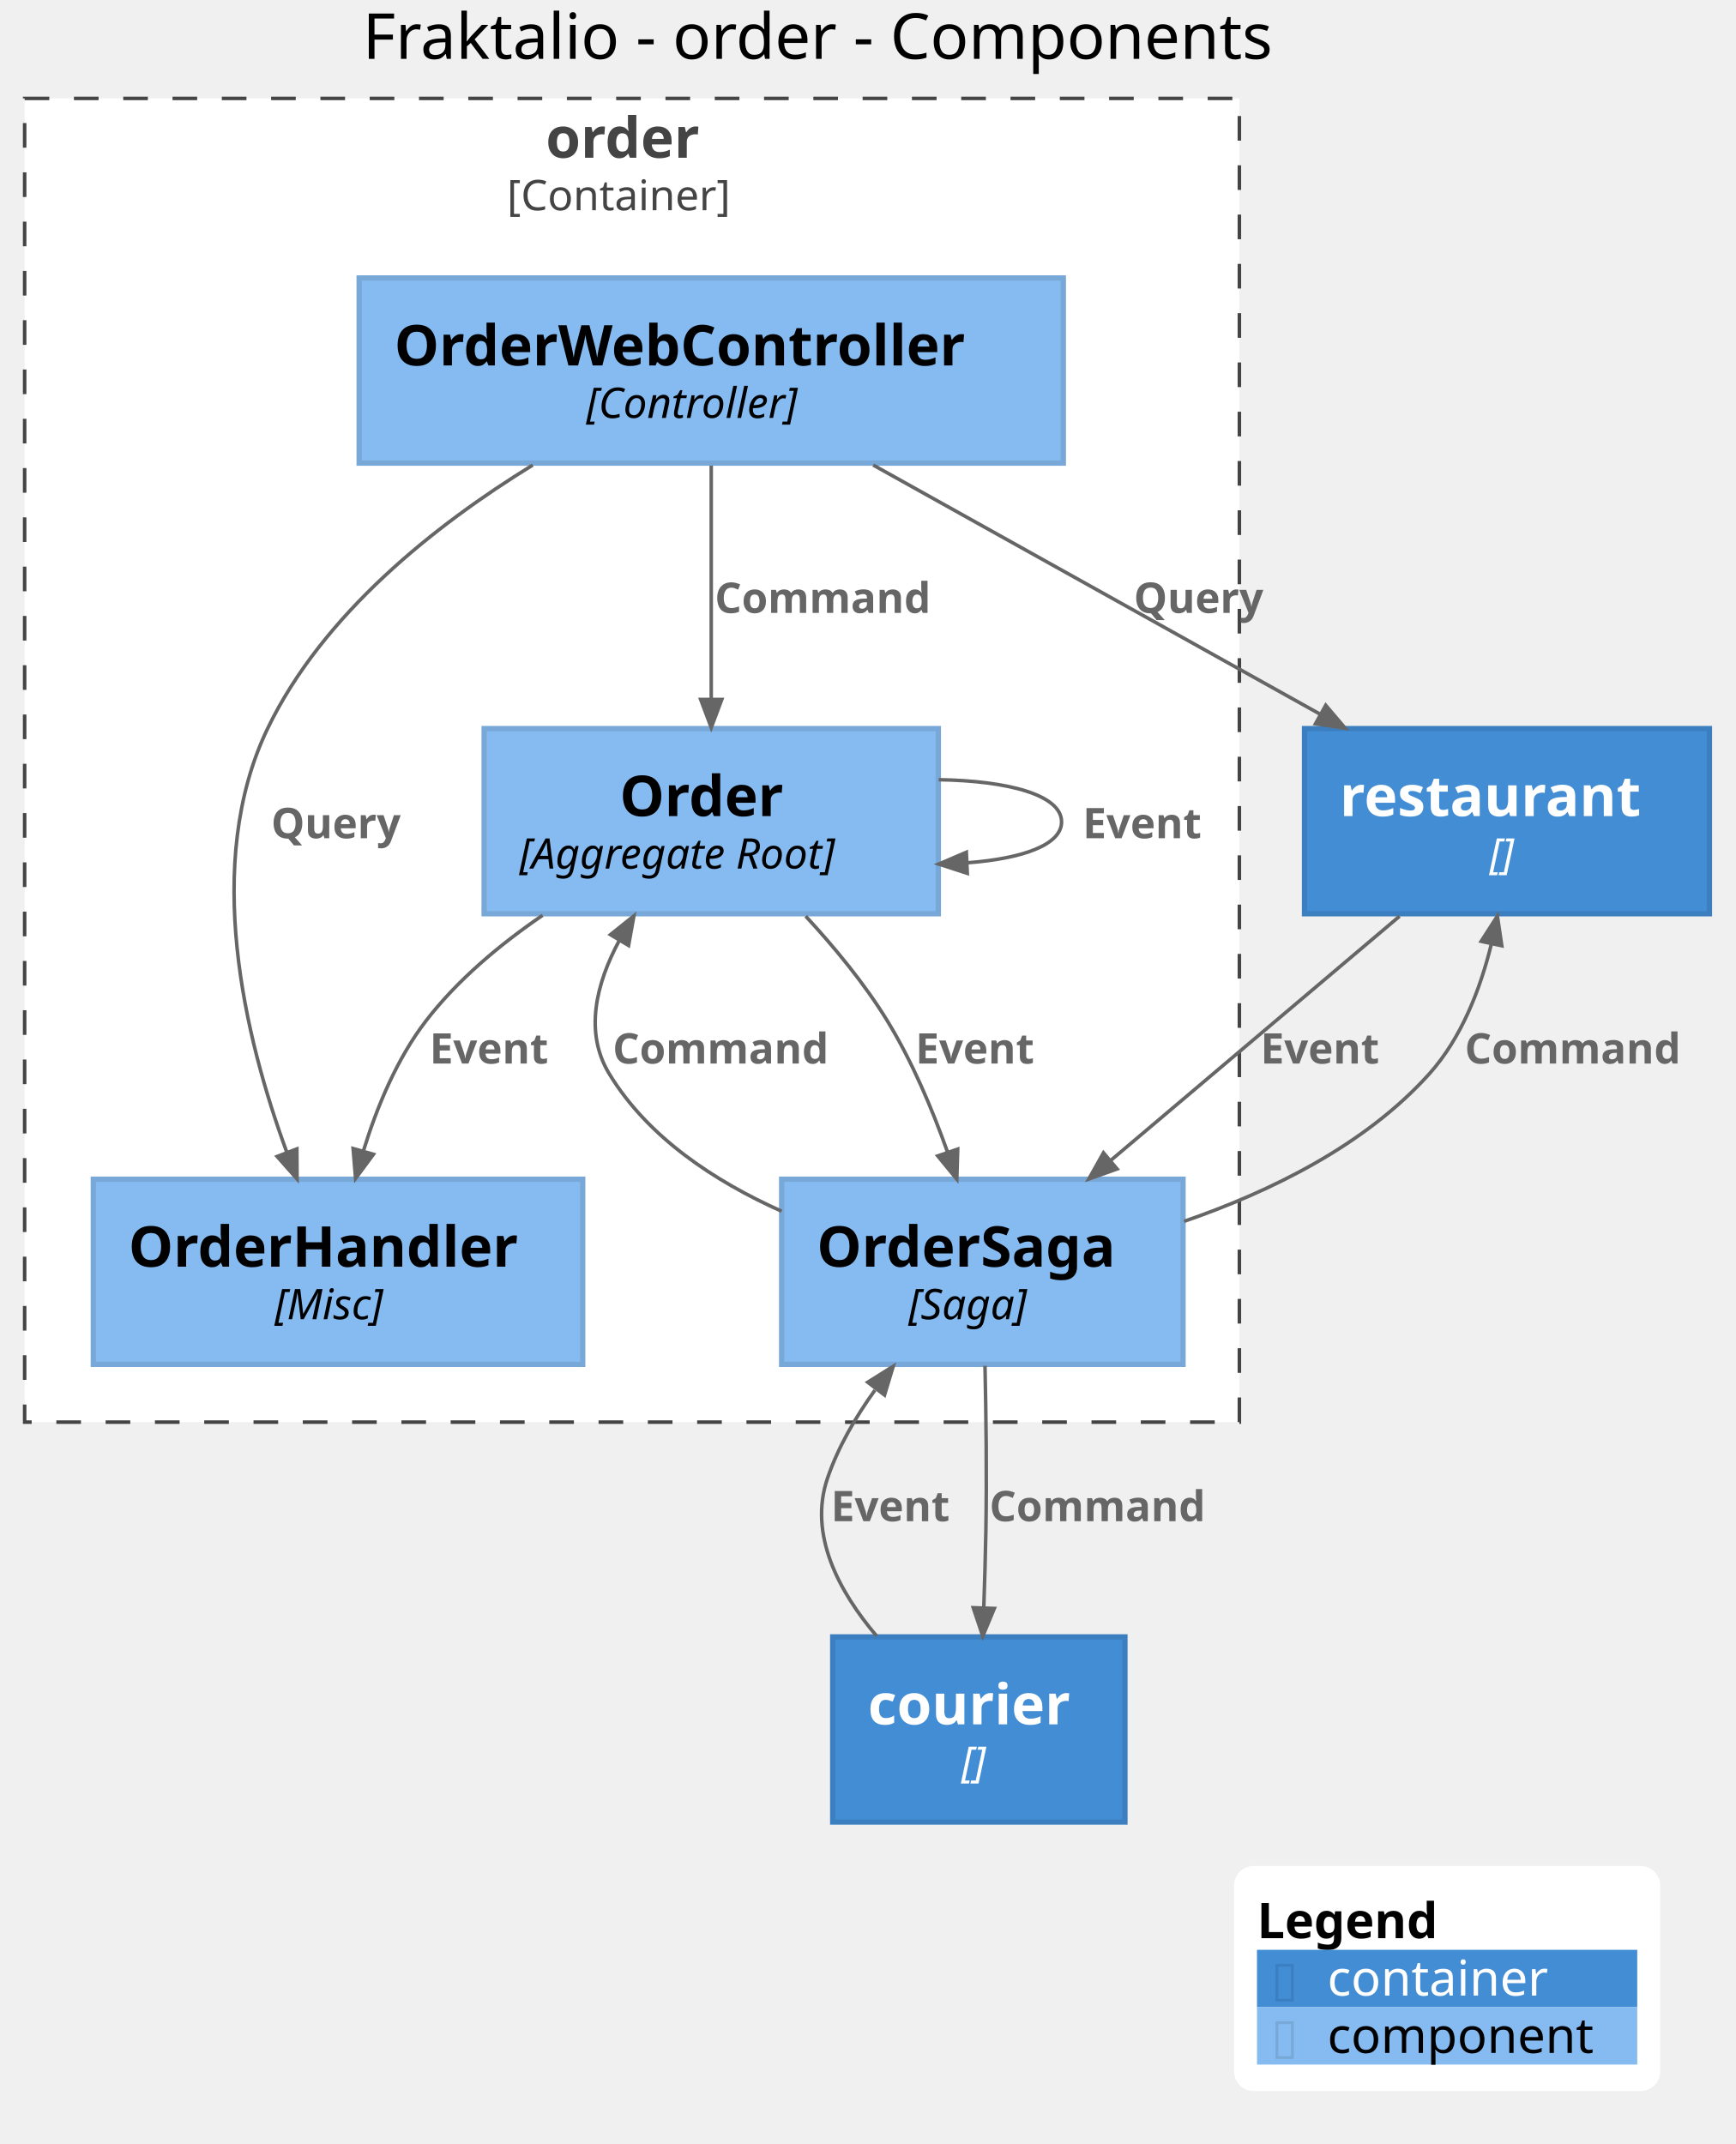
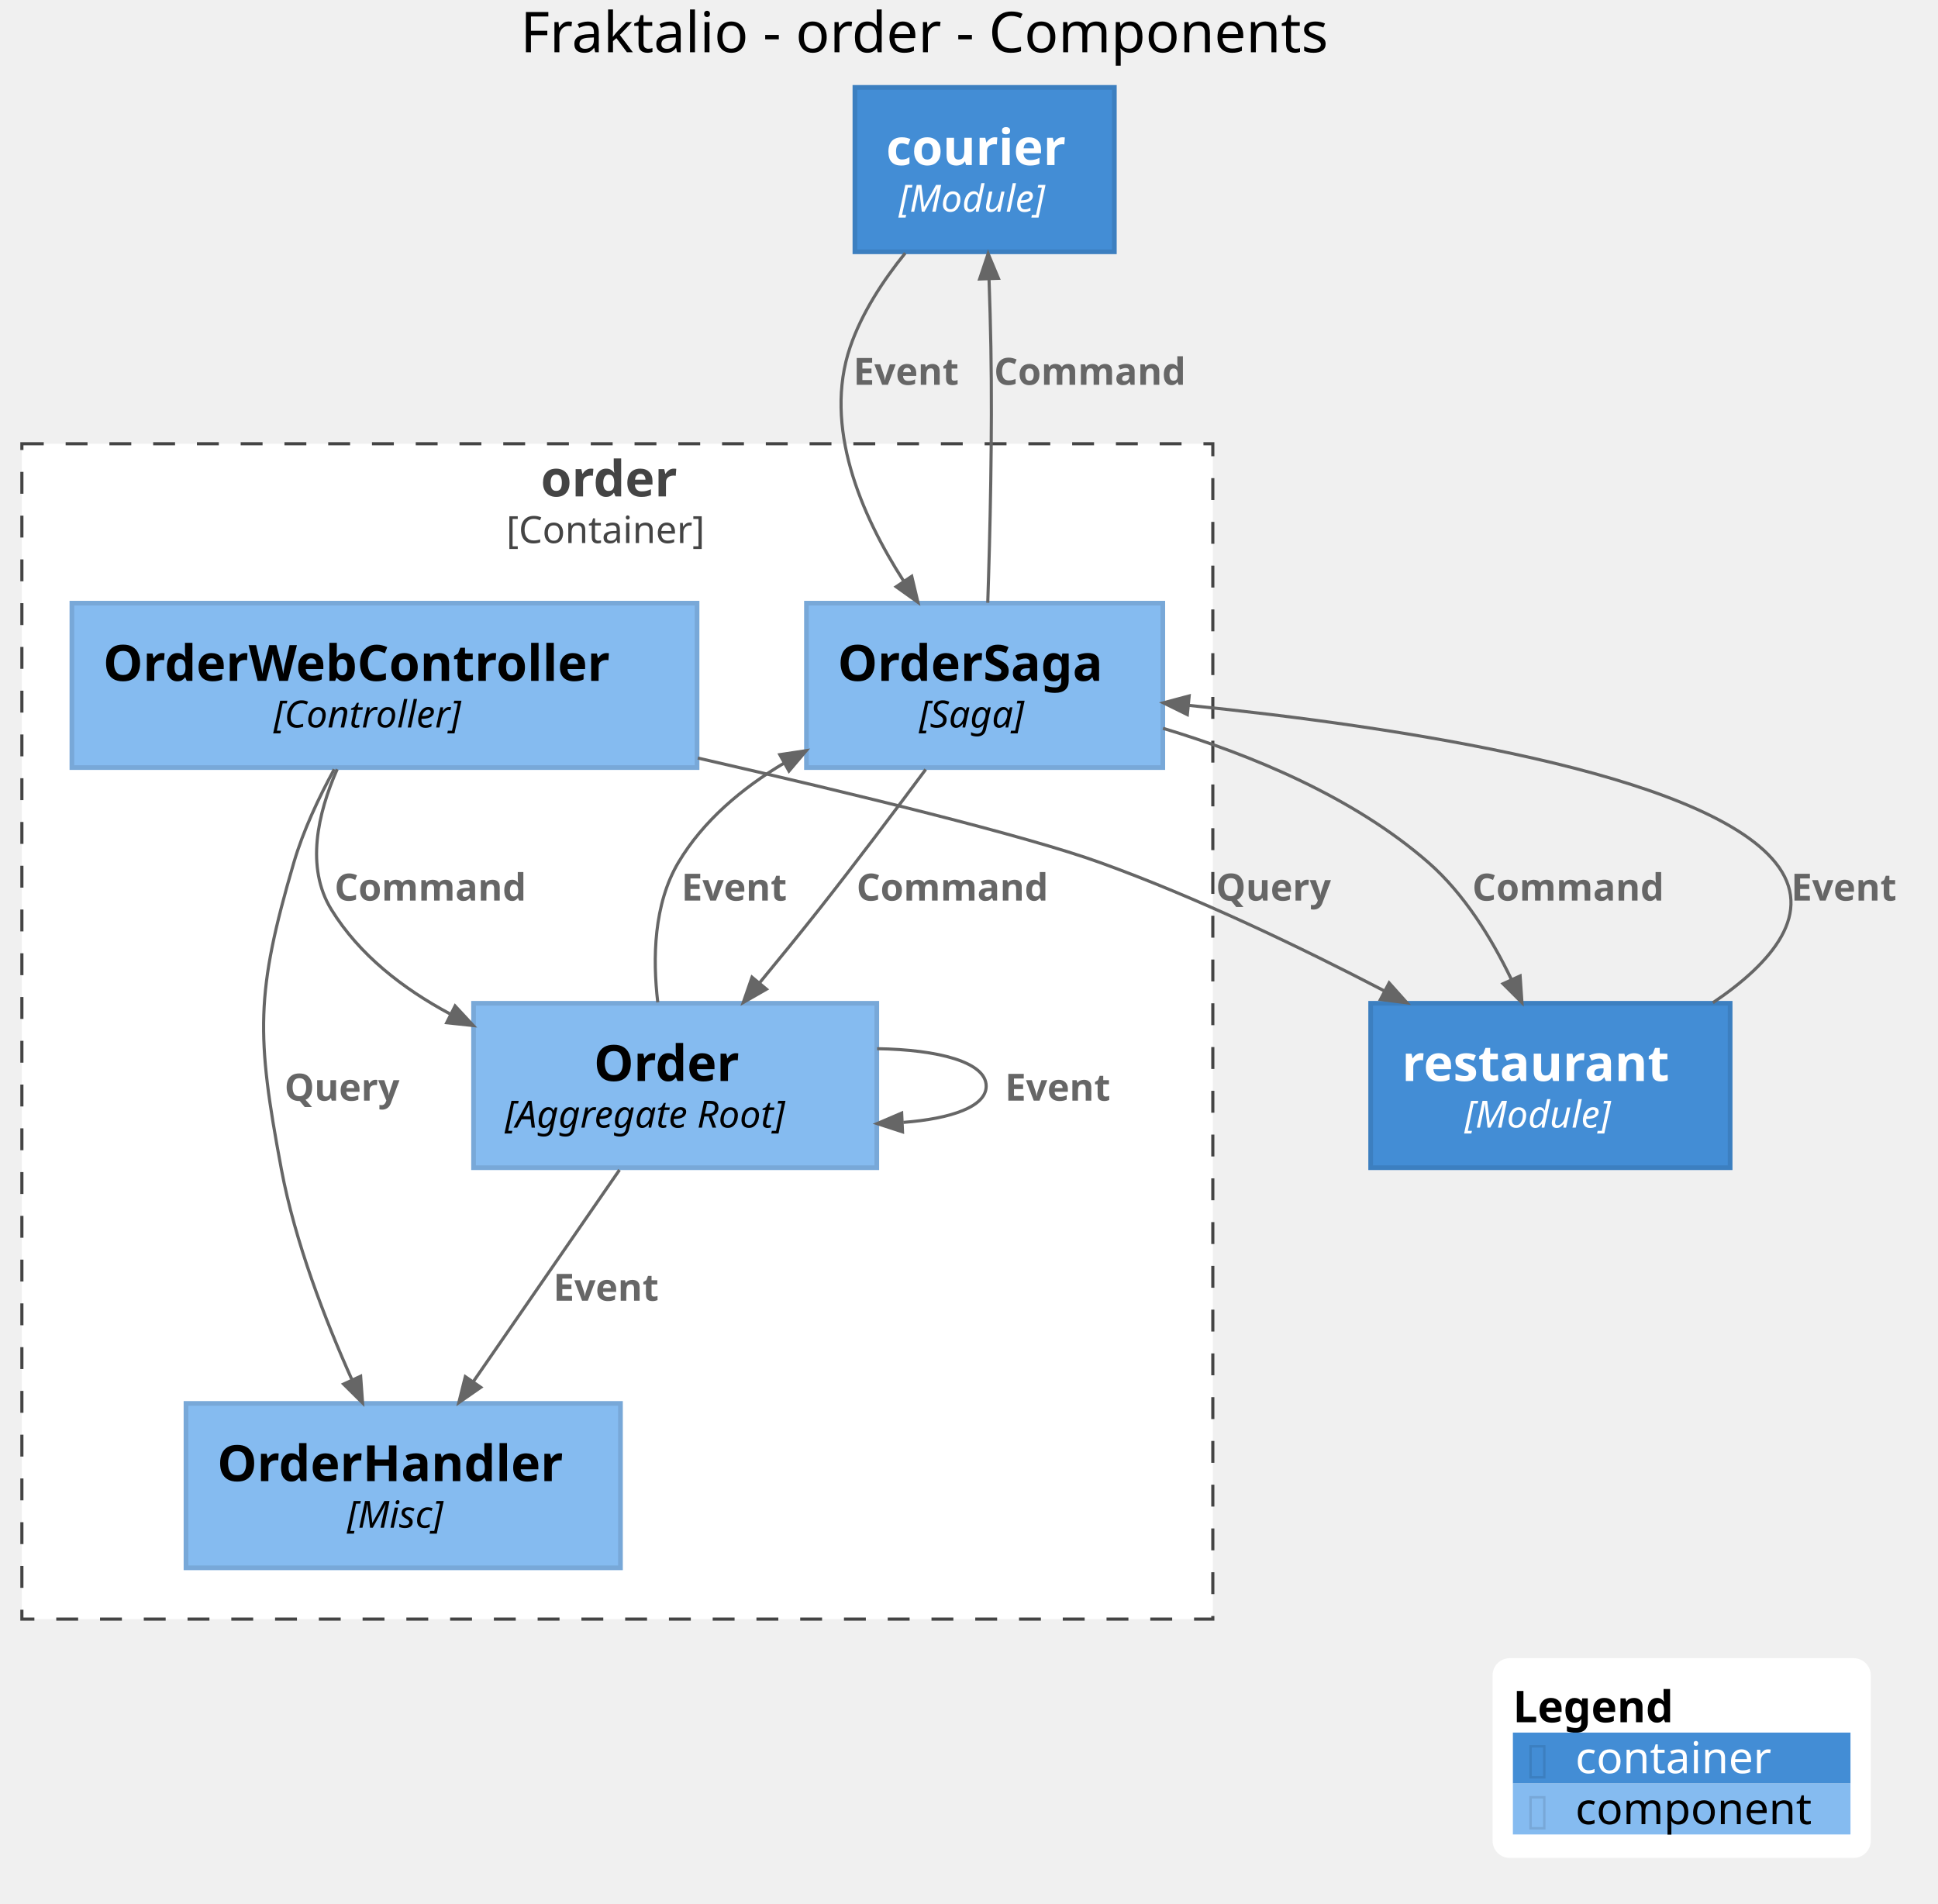
- <svg xmlns="http://www.w3.org/2000/svg" contentScriptType="application/ecmascript" contentStyleType="text/css" height="609px" preserveAspectRatio="none" style="width:493px;height:609px;background:#FFFFFF;" version="1.1" viewBox="0 0 493 609" width="493px" zoomAndPan="magnify">
+ <svg xmlns="http://www.w3.org/2000/svg" contentScriptType="application/ecmascript" contentStyleType="text/css" height="609px" preserveAspectRatio="none" style="width:620px;height:609px;background:#FFFFFF;" version="1.1" viewBox="0 0 620 609" width="620px" zoomAndPan="magnify">
  <defs />
  <g>
-     <text fill="#000000" font-family="sans-serif" font-size="18" lengthAdjust="spacing" textLength="274" x="103" y="16.708">Fraktalio - order - Components</text>
-     <rect fill="#FFFFFF" height="376" style="stroke:#444444;stroke-width:1.0;stroke-dasharray:7.0,7.0;" width="345" x="7" y="27.953" />
-     <text fill="#444444" font-family="sans-serif" font-size="16" font-weight="bold" lengthAdjust="spacing" textLength="49" x="155" y="44.805">order</text>
-     <text fill="#444444" font-family="sans-serif" font-size="12" lengthAdjust="spacing" textLength="71" x="144" y="59.717">[Container]</text>
-     <rect fill="#85BBF0" height="52.594" style="stroke:#78A8D8;stroke-width:1.5;" width="129" x="137.5" y="206.953" />
-     <text fill="#000000" font-family="sans-serif" font-size="16" font-weight="bold" lengthAdjust="spacing" textLength="52" x="176" y="231.805">Order</text>
-     <text fill="#000000" font-family="sans-serif" font-size="12" font-style="italic" lengthAdjust="spacing" textLength="109" x="147.5" y="246.717">[Aggregate Root]</text>
-     <rect fill="#85BBF0" height="52.594" style="stroke:#78A8D8;stroke-width:1.5;" width="114" x="222" y="334.953" />
-     <text fill="#000000" font-family="sans-serif" font-size="16" font-weight="bold" lengthAdjust="spacing" textLength="94" x="232" y="359.805">OrderSaga</text>
-     <text fill="#000000" font-family="sans-serif" font-size="12" font-style="italic" lengthAdjust="spacing" textLength="42" x="258" y="374.717">[Saga]</text>
-     <rect fill="#85BBF0" height="52.594" style="stroke:#78A8D8;stroke-width:1.5;" width="139" x="26.5" y="334.953" />
-     <text fill="#000000" font-family="sans-serif" font-size="16" font-weight="bold" lengthAdjust="spacing" textLength="119" x="36.5" y="359.805">OrderHandler</text>
-     <text fill="#000000" font-family="sans-serif" font-size="12" font-style="italic" lengthAdjust="spacing" textLength="36" x="78" y="374.717">[Misc]</text>
-     <rect fill="#85BBF0" height="52.594" style="stroke:#78A8D8;stroke-width:1.5;" width="200" x="102" y="78.953" />
-     <text fill="#000000" font-family="sans-serif" font-size="16" font-weight="bold" lengthAdjust="spacing" textLength="180" x="112" y="103.805">OrderWebController</text>
-     <text fill="#000000" font-family="sans-serif" font-size="12" font-style="italic" lengthAdjust="spacing" textLength="71" x="166.5" y="118.717">[Controller]</text>
-     <rect fill="#438DD5" height="52.594" style="stroke:#3C7FC0;stroke-width:1.5;" width="115" x="370.5" y="206.953" />
-     <text fill="#FFFFFF" font-family="sans-serif" font-size="16" font-weight="bold" lengthAdjust="spacing" textLength="95" x="380.5" y="231.805">restaurant</text>
-     <text fill="#FFFFFF" font-family="sans-serif" font-size="12" font-style="italic" lengthAdjust="spacing" textLength="10" x="423" y="246.717">[]</text>
-     <rect fill="#438DD5" height="52.594" style="stroke:#3C7FC0;stroke-width:1.5;" width="83" x="236.5" y="464.953" />
-     <text fill="#FFFFFF" font-family="sans-serif" font-size="16" font-weight="bold" lengthAdjust="spacing" textLength="63" x="246.5" y="489.805">courier</text>
-     <text fill="#FFFFFF" font-family="sans-serif" font-size="12" font-style="italic" lengthAdjust="spacing" textLength="10" x="273" y="504.717">[]</text>
-     <path d="M228.82,260.233 C237.02,269.093 245.57,279.443 252,289.953 C259.02,301.413 264.75,315.003 269.09,327.183 " fill="none" id="Fraktalio.order.Order-to-Fraktalio.order.OrderSaga" style="stroke:#666666;stroke-width:1.0;" />
-     <polygon fill="#666666" points="271.75,334.943,272.003,326.403,266.325,328.342,271.75,334.943" style="stroke:#666666;stroke-width:1.0;" />
-     <text fill="#666666" font-family="sans-serif" font-size="12" font-weight="bold" lengthAdjust="spacing" textLength="39" x="260" y="302.092">Event</text>
-     <path d="M221.98,344.043 C203.03,335.573 183.97,323.083 173,304.953 C165.9,293.213 169.3,279.423 175.87,267.173 " fill="none" id="Fraktalio.order.OrderSaga-to-Fraktalio.order.Order" style="stroke:#666666;stroke-width:1.0;" />
-     <polygon fill="#666666" points="180.04,260.153,173.369,265.492,178.525,268.562,180.04,260.153" style="stroke:#666666;stroke-width:1.0;" />
-     <text fill="#666666" font-family="sans-serif" font-size="12" font-weight="bold" lengthAdjust="spacing" textLength="69" x="174" y="302.092">Command</text>
-     <path d="M154.1,259.993 C142.01,268.253 129.94,278.333 121,289.953 C112.75,300.683 107.08,314.353 103.25,326.793 " fill="none" id="Fraktalio.order.Order-to-Fraktalio.order.OrderHandler" style="stroke:#666666;stroke-width:1.0;" />
-     <polygon fill="#666666" points="100.99,334.753,106.061,327.876,100.289,326.238,100.99,334.753" style="stroke:#666666;stroke-width:1.0;" />
-     <text fill="#666666" font-family="sans-serif" font-size="12" font-weight="bold" lengthAdjust="spacing" textLength="39" x="122" y="302.092">Event</text>
-     <path d="M266.6,221.473 C286.19,221.773 301.5,225.763 301.5,233.453 C301.5,240.003 290.4,243.863 275,245.053 " fill="none" id="Fraktalio.order.Order-to-Fraktalio.order.Order" style="stroke:#666666;stroke-width:1.0;" />
-     <polygon fill="#666666" points="266.6,245.433,274.726,248.073,274.458,242.079,266.6,245.433" style="stroke:#666666;stroke-width:1.0;" />
-     <text fill="#666666" font-family="sans-serif" font-size="12" font-weight="bold" lengthAdjust="spacing" textLength="39" x="307.5" y="238.092">Event</text>
-     <path d="M248.98,464.723 C238.14,451.933 229.62,435.843 235,419.953 C237.99,411.113 242.96,402.563 248.49,394.873 " fill="none" id="Fraktalio.courier-to-Fraktalio.order.OrderSaga" style="stroke:#666666;stroke-width:1.0;" />
-     <polygon fill="#666666" points="253.69,388.083,246.449,392.619,251.217,396.261,253.69,388.083" style="stroke:#666666;stroke-width:1.0;" />
-     <text fill="#666666" font-family="sans-serif" font-size="12" font-weight="bold" lengthAdjust="spacing" textLength="39" x="236" y="432.092">Event</text>
-     <path d="M279.75,387.953 C280.06,401.853 280.28,419.343 280,434.953 C279.87,441.953 279.66,449.443 279.41,456.583 " fill="none" id="Fraktalio.order.OrderSaga-to-Fraktalio.courier" style="stroke:#666666;stroke-width:1.0;" />
-     <polygon fill="#666666" points="279.12,464.763,282.404,456.875,276.407,456.661,279.12,464.763" style="stroke:#666666;stroke-width:1.0;" />
-     <text fill="#666666" font-family="sans-serif" font-size="12" font-weight="bold" lengthAdjust="spacing" textLength="69" x="281" y="432.092">Command</text>
-     <path d="M397.49,260.253 C373.71,280.363 340.61,308.353 315.43,329.643 " fill="none" id="Fraktalio.restaurant-to-Fraktalio.order.OrderSaga" style="stroke:#666666;stroke-width:1.0;" />
-     <polygon fill="#666666" points="309.22,334.903,317.269,332.038,313.401,327.452,309.22,334.903" style="stroke:#666666;stroke-width:1.0;" />
-     <text fill="#666666" font-family="sans-serif" font-size="12" font-weight="bold" lengthAdjust="spacing" textLength="39" x="358" y="302.092">Event</text>
-     <path d="M336.3,346.913 C360.75,338.503 387.77,325.293 406,304.953 C415.05,294.853 420.38,281.053 423.52,268.343 " fill="none" id="Fraktalio.order.OrderSaga-to-Fraktalio.restaurant" style="stroke:#666666;stroke-width:1.0;" />
-     <polygon fill="#666666" points="425.28,260.193,420.663,267.382,426.529,268.645,425.28,260.193" style="stroke:#666666;stroke-width:1.0;" />
-     <text fill="#666666" font-family="sans-serif" font-size="12" font-weight="bold" lengthAdjust="spacing" textLength="69" x="416" y="302.092">Command</text>
-     <path d="M202,132.253 C202,151.363 202,177.593 202,198.413 " fill="none" id="Fraktalio.order.OrderWebController-to-Fraktalio.order.Order" style="stroke:#666666;stroke-width:1.0;" />
-     <polygon fill="#666666" points="202,206.683,205,198.683,199,198.683,202,206.683" style="stroke:#666666;stroke-width:1.0;" />
-     <text fill="#666666" font-family="sans-serif" font-size="12" font-weight="bold" lengthAdjust="spacing" textLength="69" x="203" y="174.092">Command</text>
-     <path d="M151.3,132.103 C123.53,149.163 91.66,174.433 76,206.953 C57.57,245.233 69.53,294.783 81.38,327.073 " fill="none" id="Fraktalio.order.OrderWebController-to-Fraktalio.order.OrderHandler" style="stroke:#666666;stroke-width:1.0;" />
-     <polygon fill="#666666" points="84.37,334.893,84.315,326.349,78.71,328.492,84.37,334.893" style="stroke:#666666;stroke-width:1.0;" />
-     <text fill="#666666" font-family="sans-serif" font-size="12" font-weight="bold" lengthAdjust="spacing" textLength="42" x="77" y="238.092">Query</text>
-     <path d="M248.01,132.103 C284.82,152.623 336.48,181.433 375.02,202.913 " fill="none" id="Fraktalio.order.OrderWebController-to-Fraktalio.restaurant" style="stroke:#666666;stroke-width:1.0;" />
-     <polygon fill="#666666" points="382.06,206.843,376.521,200.337,373.609,205.583,382.06,206.843" style="stroke:#666666;stroke-width:1.0;" />
-     <text fill="#666666" font-family="sans-serif" font-size="12" font-weight="bold" lengthAdjust="spacing" textLength="42" x="322" y="174.092">Query</text>
-     <rect fill="#FFFFFF" height="62.891" rx="5" ry="5" style="stroke:#FFFFFF;stroke-width:1.0;" width="120" x="351" y="530.547" />
-     <rect height="16.297" style="stroke:none;stroke-width:1.0;fill:none;" width="108" x="357" y="537.547" />
-     <text fill="#000000" font-family="sans-serif" font-size="14" font-weight="bold" lengthAdjust="spacing" textLength="59" x="357" y="550.542">Legend</text>
-     <text fill="#FFFFFF" font-family="sans-serif" font-size="14" lengthAdjust="spacing" textLength="0" x="420" y="550.542" />
-     <rect fill="#438DD5" height="16.297" style="stroke:none;stroke-width:1.0;" width="108" x="357" y="553.844" />
-     <text fill="#3C7FC0" font-family="sans-serif" font-size="14" lengthAdjust="spacing" textLength="8" x="361" y="566.839">▯</text>
-     <text fill="#FFFFFF" font-family="sans-serif" font-size="14" lengthAdjust="spacing" textLength="0" x="373" y="566.839" />
-     <text fill="#FFFFFF" font-family="sans-serif" font-size="14" lengthAdjust="spacing" textLength="65" x="377" y="566.839">container</text>
-     <text fill="#FFFFFF" font-family="sans-serif" font-size="14" lengthAdjust="spacing" textLength="0" x="450" y="566.839" />
-     <rect fill="#85BBF0" height="16.297" style="stroke:none;stroke-width:1.0;" width="108" x="357" y="570.141" />
-     <text fill="#78A8D8" font-family="sans-serif" font-size="14" lengthAdjust="spacing" textLength="8" x="361" y="583.136">▯</text>
-     <text fill="#FFFFFF" font-family="sans-serif" font-size="14" lengthAdjust="spacing" textLength="0" x="373" y="583.136" />
-     <text fill="#000000" font-family="sans-serif" font-size="14" lengthAdjust="spacing" textLength="80" x="377" y="583.136">component</text>
-     <text fill="#FFFFFF" font-family="sans-serif" font-size="14" lengthAdjust="spacing" textLength="0" x="465" y="583.136" />
-     <line style="stroke:#00000000;stroke-width:1.0;" x1="357" x2="465" y1="537.547" y2="537.547" />
-     <line style="stroke:#00000000;stroke-width:1.0;" x1="357" x2="465" y1="553.844" y2="553.844" />
-     <line style="stroke:#00000000;stroke-width:1.0;" x1="357" x2="465" y1="570.141" y2="570.141" />
-     <line style="stroke:#00000000;stroke-width:1.0;" x1="357" x2="465" y1="586.438" y2="586.438" />
-     <line style="stroke:#00000000;stroke-width:1.0;" x1="357" x2="357" y1="537.547" y2="586.438" />
-     <line style="stroke:#00000000;stroke-width:1.0;" x1="465" x2="465" y1="537.547" y2="586.438" />
+     <text fill="#000000" font-family="sans-serif" font-size="18" lengthAdjust="spacing" textLength="274" x="166.5" y="16.708">Fraktalio - order - Components</text>
+     <rect fill="#FFFFFF" height="376" style="stroke:#444444;stroke-width:1.0;stroke-dasharray:7.0,7.0;" width="381" x="7" y="141.953" />
+     <text fill="#444444" font-family="sans-serif" font-size="16" font-weight="bold" lengthAdjust="spacing" textLength="49" x="173" y="158.805">order</text>
+     <text fill="#444444" font-family="sans-serif" font-size="12" lengthAdjust="spacing" textLength="71" x="162" y="173.717">[Container]</text>
+     <rect fill="#85BBF0" height="52.594" style="stroke:#78A8D8;stroke-width:1.5;" width="114" x="258" y="192.953" />
+     <text fill="#000000" font-family="sans-serif" font-size="16" font-weight="bold" lengthAdjust="spacing" textLength="94" x="268" y="217.805">OrderSaga</text>
+     <text fill="#000000" font-family="sans-serif" font-size="12" font-style="italic" lengthAdjust="spacing" textLength="42" x="294" y="232.717">[Saga]</text>
+     <rect fill="#85BBF0" height="52.594" style="stroke:#78A8D8;stroke-width:1.5;" width="129" x="151.5" y="320.953" />
+     <text fill="#000000" font-family="sans-serif" font-size="16" font-weight="bold" lengthAdjust="spacing" textLength="52" x="190" y="345.805">Order</text>
+     <text fill="#000000" font-family="sans-serif" font-size="12" font-style="italic" lengthAdjust="spacing" textLength="109" x="161.5" y="360.717">[Aggregate Root]</text>
+     <rect fill="#85BBF0" height="52.594" style="stroke:#78A8D8;stroke-width:1.5;" width="139" x="59.5" y="448.953" />
+     <text fill="#000000" font-family="sans-serif" font-size="16" font-weight="bold" lengthAdjust="spacing" textLength="119" x="69.5" y="473.805">OrderHandler</text>
+     <text fill="#000000" font-family="sans-serif" font-size="12" font-style="italic" lengthAdjust="spacing" textLength="36" x="111" y="488.717">[Misc]</text>
+     <rect fill="#85BBF0" height="52.594" style="stroke:#78A8D8;stroke-width:1.5;" width="200" x="23" y="192.953" />
+     <text fill="#000000" font-family="sans-serif" font-size="16" font-weight="bold" lengthAdjust="spacing" textLength="180" x="33" y="217.805">OrderWebController</text>
+     <text fill="#000000" font-family="sans-serif" font-size="12" font-style="italic" lengthAdjust="spacing" textLength="71" x="87.5" y="232.717">[Controller]</text>
+     <rect fill="#438DD5" height="52.594" style="stroke:#3C7FC0;stroke-width:1.5;" width="83" x="273.5" y="27.953" />
+     <text fill="#FFFFFF" font-family="sans-serif" font-size="16" font-weight="bold" lengthAdjust="spacing" textLength="63" x="283.5" y="52.805">courier</text>
+     <text fill="#FFFFFF" font-family="sans-serif" font-size="12" font-style="italic" lengthAdjust="spacing" textLength="55" x="287.5" y="67.717">[Module]</text>
+     <rect fill="#438DD5" height="52.594" style="stroke:#3C7FC0;stroke-width:1.5;" width="115" x="438.5" y="320.953" />
+     <text fill="#FFFFFF" font-family="sans-serif" font-size="16" font-weight="bold" lengthAdjust="spacing" textLength="95" x="448.5" y="345.805">restaurant</text>
+     <text fill="#FFFFFF" font-family="sans-serif" font-size="12" font-style="italic" lengthAdjust="spacing" textLength="55" x="468.5" y="360.717">[Module]</text>
+     <path d="M289.59,80.973 C282.49,89.753 275.71,100.113 272,110.953 C263.29,136.413 275.45,164.643 289.03,185.783 " fill="none" id="Fraktalio.courier-to-Fraktalio.order.OrderSaga" style="stroke:#666666;stroke-width:1.0;" />
+     <polygon fill="#666666" points="293.66,192.663,291.682,184.351,286.704,187.702,293.66,192.663" style="stroke:#666666;stroke-width:1.0;" />
+     <text fill="#666666" font-family="sans-serif" font-size="12" font-weight="bold" lengthAdjust="spacing" textLength="39" x="273" y="123.092">Event</text>
+     <path d="M316,192.823 C316.73,171.043 317.5,138.953 317,110.953 C316.87,103.953 316.66,96.463 316.41,89.323 " fill="none" id="Fraktalio.order.OrderSaga-to-Fraktalio.courier" style="stroke:#666666;stroke-width:1.0;" />
+     <polygon fill="#666666" points="316.12,81.143,313.407,89.245,319.404,89.031,316.12,81.143" style="stroke:#666666;stroke-width:1.0;" />
+     <text fill="#666666" font-family="sans-serif" font-size="12" font-weight="bold" lengthAdjust="spacing" textLength="69" x="318" y="123.092">Command</text>
+     <path d="M210.43,320.643 C208.77,306.513 209.14,289.223 217,275.953 C224.94,262.563 237.41,252.123 250.84,244.113 " fill="none" id="Fraktalio.order.Order-to-Fraktalio.order.OrderSaga" style="stroke:#666666;stroke-width:1.0;" />
+     <polygon fill="#666666" points="257.93,240.133,249.482,241.413,252.407,246.652,257.93,240.133" style="stroke:#666666;stroke-width:1.0;" />
+     <text fill="#666666" font-family="sans-serif" font-size="12" font-weight="bold" lengthAdjust="spacing" textLength="39" x="218" y="288.092">Event</text>
+     <path d="M296.15,246.133 C286.16,259.593 273.58,276.293 262,290.953 C255.94,298.623 249.3,306.783 242.99,314.423 " fill="none" id="Fraktalio.order.OrderSaga-to-Fraktalio.order.Order" style="stroke:#666666;stroke-width:1.0;" />
+     <polygon fill="#666666" points="237.79,320.683,245.203,316.436,240.583,312.608,237.79,320.683" style="stroke:#666666;stroke-width:1.0;" />
+     <text fill="#666666" font-family="sans-serif" font-size="12" font-weight="bold" lengthAdjust="spacing" textLength="69" x="274" y="288.092">Command</text>
+     <path d="M198.18,374.253 C184.64,393.873 165.91,420.993 151.36,442.073 " fill="none" id="Fraktalio.order.Order-to-Fraktalio.order.OrderHandler" style="stroke:#666666;stroke-width:1.0;" />
+     <polygon fill="#666666" points="146.79,448.683,153.802,443.801,148.863,440.394,146.79,448.683" style="stroke:#666666;stroke-width:1.0;" />
+     <text fill="#666666" font-family="sans-serif" font-size="12" font-weight="bold" lengthAdjust="spacing" textLength="39" x="177" y="416.092">Event</text>
+     <path d="M280.6,335.473 C300.19,335.773 315.5,339.763 315.5,347.453 C315.5,354.003 304.4,357.863 289,359.053 " fill="none" id="Fraktalio.order.Order-to-Fraktalio.order.Order" style="stroke:#666666;stroke-width:1.0;" />
+     <polygon fill="#666666" points="280.6,359.433,288.726,362.073,288.458,356.079,280.6,359.433" style="stroke:#666666;stroke-width:1.0;" />
+     <text fill="#666666" font-family="sans-serif" font-size="12" font-weight="bold" lengthAdjust="spacing" textLength="39" x="321.5" y="352.092">Event</text>
+     <path d="M547.98,320.773 C566.89,308.003 580.83,291.903 568,275.953 C544.84,247.163 447.18,232.463 380.19,225.633 " fill="none" id="Fraktalio.restaurant-to-Fraktalio.order.OrderSaga" style="stroke:#666666;stroke-width:1.0;" />
+     <polygon fill="#666666" points="372.18,224.833,379.846,228.605,380.436,222.634,372.18,224.833" style="stroke:#666666;stroke-width:1.0;" />
+     <text fill="#666666" font-family="sans-serif" font-size="12" font-weight="bold" lengthAdjust="spacing" textLength="39" x="573" y="288.092">Event</text>
+     <path d="M372.06,232.983 C400.13,241.413 433,254.943 457,275.953 C468.44,285.963 477.19,300.183 483.48,313.223 " fill="none" id="Fraktalio.order.OrderSaga-to-Fraktalio.restaurant" style="stroke:#666666;stroke-width:1.0;" />
+     <polygon fill="#666666" points="486.9,320.733,486.312,312.209,480.852,314.698,486.9,320.733" style="stroke:#666666;stroke-width:1.0;" />
+     <text fill="#666666" font-family="sans-serif" font-size="12" font-weight="bold" lengthAdjust="spacing" textLength="69" x="471" y="288.092">Command</text>
+     <path d="M107.87,246.073 C101.67,260.153 97.68,277.443 106,290.953 C114.91,305.433 128.9,316.273 143.94,324.333 " fill="none" id="Fraktalio.order.OrderWebController-to-Fraktalio.order.Order" style="stroke:#666666;stroke-width:1.0;" />
+     <polygon fill="#666666" points="151.4,328.073,145.591,321.808,142.904,327.172,151.4,328.073" style="stroke:#666666;stroke-width:1.0;" />
+     <text fill="#666666" font-family="sans-serif" font-size="12" font-weight="bold" lengthAdjust="spacing" textLength="69" x="107" y="288.092">Command</text>
+     <path d="M223.24,242.493 C273.23,253.943 328.05,267.303 352,275.953 C382.99,287.143 416.11,303.063 442.76,316.933 " fill="none" id="Fraktalio.order.OrderWebController-to-Fraktalio.restaurant" style="stroke:#666666;stroke-width:1.0;" />
+     <polygon fill="#666666" points="450.1,320.793,444.407,314.422,441.622,319.736,450.1,320.793" style="stroke:#666666;stroke-width:1.0;" />
+     <text fill="#666666" font-family="sans-serif" font-size="12" font-weight="bold" lengthAdjust="spacing" textLength="42" x="389" y="288.092">Query</text>
+     <path d="M106.92,246.093 C101.95,255.203 97,265.733 94,275.953 C81.74,317.783 81.98,331.103 90,373.953 C94.38,397.343 104.03,422.283 112.63,441.463 " fill="none" id="Fraktalio.order.OrderWebController-to-Fraktalio.order.OrderHandler" style="stroke:#666666;stroke-width:1.0;" />
+     <polygon fill="#666666" points="115.99,448.783,115.374,440.261,109.923,442.767,115.99,448.783" style="stroke:#666666;stroke-width:1.0;" />
+     <text fill="#666666" font-family="sans-serif" font-size="12" font-weight="bold" lengthAdjust="spacing" textLength="42" x="91" y="352.092">Query</text>
+     <rect fill="#FFFFFF" height="62.891" rx="5" ry="5" style="stroke:#FFFFFF;stroke-width:1.0;" width="120" x="478" y="530.953" />
+     <rect height="16.297" style="stroke:none;stroke-width:1.0;fill:none;" width="108" x="484" y="537.953" />
+     <text fill="#000000" font-family="sans-serif" font-size="14" font-weight="bold" lengthAdjust="spacing" textLength="59" x="484" y="550.948">Legend</text>
+     <text fill="#FFFFFF" font-family="sans-serif" font-size="14" lengthAdjust="spacing" textLength="0" x="547" y="550.948" />
+     <rect fill="#438DD5" height="16.297" style="stroke:none;stroke-width:1.0;" width="108" x="484" y="554.25" />
+     <text fill="#3C7FC0" font-family="sans-serif" font-size="14" lengthAdjust="spacing" textLength="8" x="488" y="567.245">▯</text>
+     <text fill="#FFFFFF" font-family="sans-serif" font-size="14" lengthAdjust="spacing" textLength="0" x="500" y="567.245" />
+     <text fill="#FFFFFF" font-family="sans-serif" font-size="14" lengthAdjust="spacing" textLength="65" x="504" y="567.245">container</text>
+     <text fill="#FFFFFF" font-family="sans-serif" font-size="14" lengthAdjust="spacing" textLength="0" x="577" y="567.245" />
+     <rect fill="#85BBF0" height="16.297" style="stroke:none;stroke-width:1.0;" width="108" x="484" y="570.547" />
+     <text fill="#78A8D8" font-family="sans-serif" font-size="14" lengthAdjust="spacing" textLength="8" x="488" y="583.542">▯</text>
+     <text fill="#FFFFFF" font-family="sans-serif" font-size="14" lengthAdjust="spacing" textLength="0" x="500" y="583.542" />
+     <text fill="#000000" font-family="sans-serif" font-size="14" lengthAdjust="spacing" textLength="80" x="504" y="583.542">component</text>
+     <text fill="#FFFFFF" font-family="sans-serif" font-size="14" lengthAdjust="spacing" textLength="0" x="592" y="583.542" />
+     <line style="stroke:#00000000;stroke-width:1.0;" x1="484" x2="592" y1="537.953" y2="537.953" />
+     <line style="stroke:#00000000;stroke-width:1.0;" x1="484" x2="592" y1="554.25" y2="554.25" />
+     <line style="stroke:#00000000;stroke-width:1.0;" x1="484" x2="592" y1="570.547" y2="570.547" />
+     <line style="stroke:#00000000;stroke-width:1.0;" x1="484" x2="592" y1="586.844" y2="586.844" />
+     <line style="stroke:#00000000;stroke-width:1.0;" x1="484" x2="484" y1="537.953" y2="586.844" />
+     <line style="stroke:#00000000;stroke-width:1.0;" x1="592" x2="592" y1="537.953" y2="586.844" />
  </g>
</svg>
